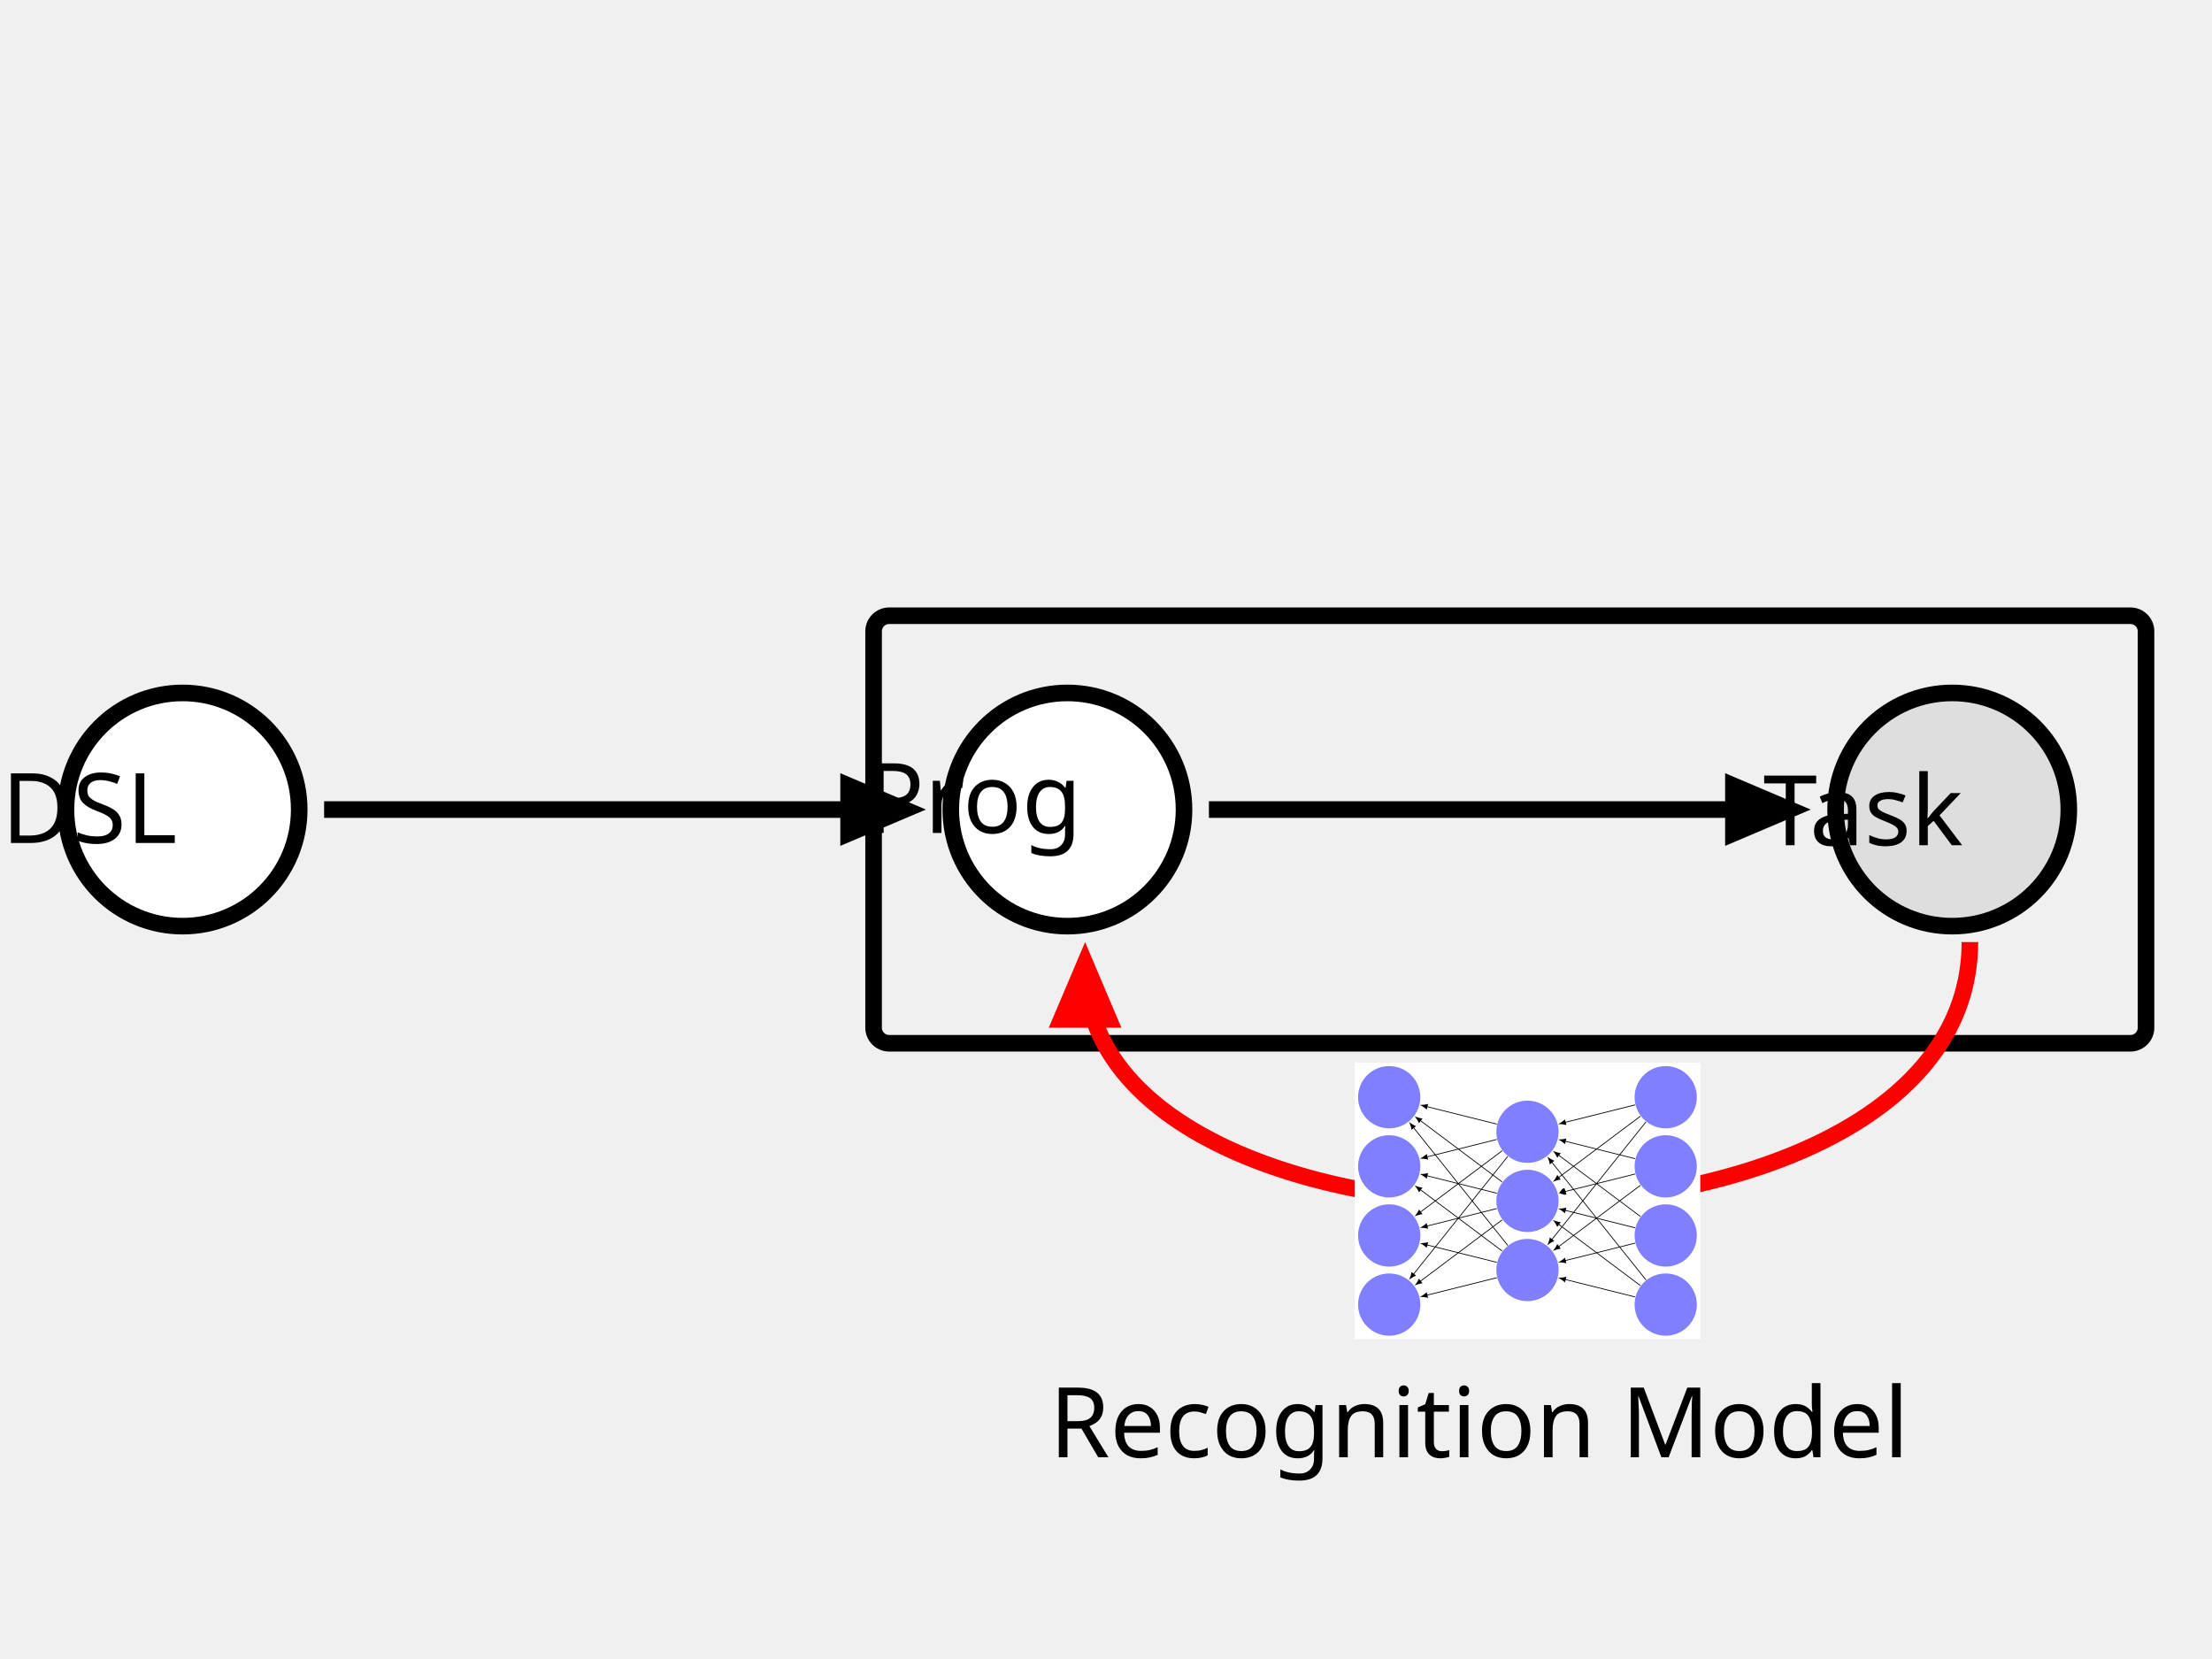
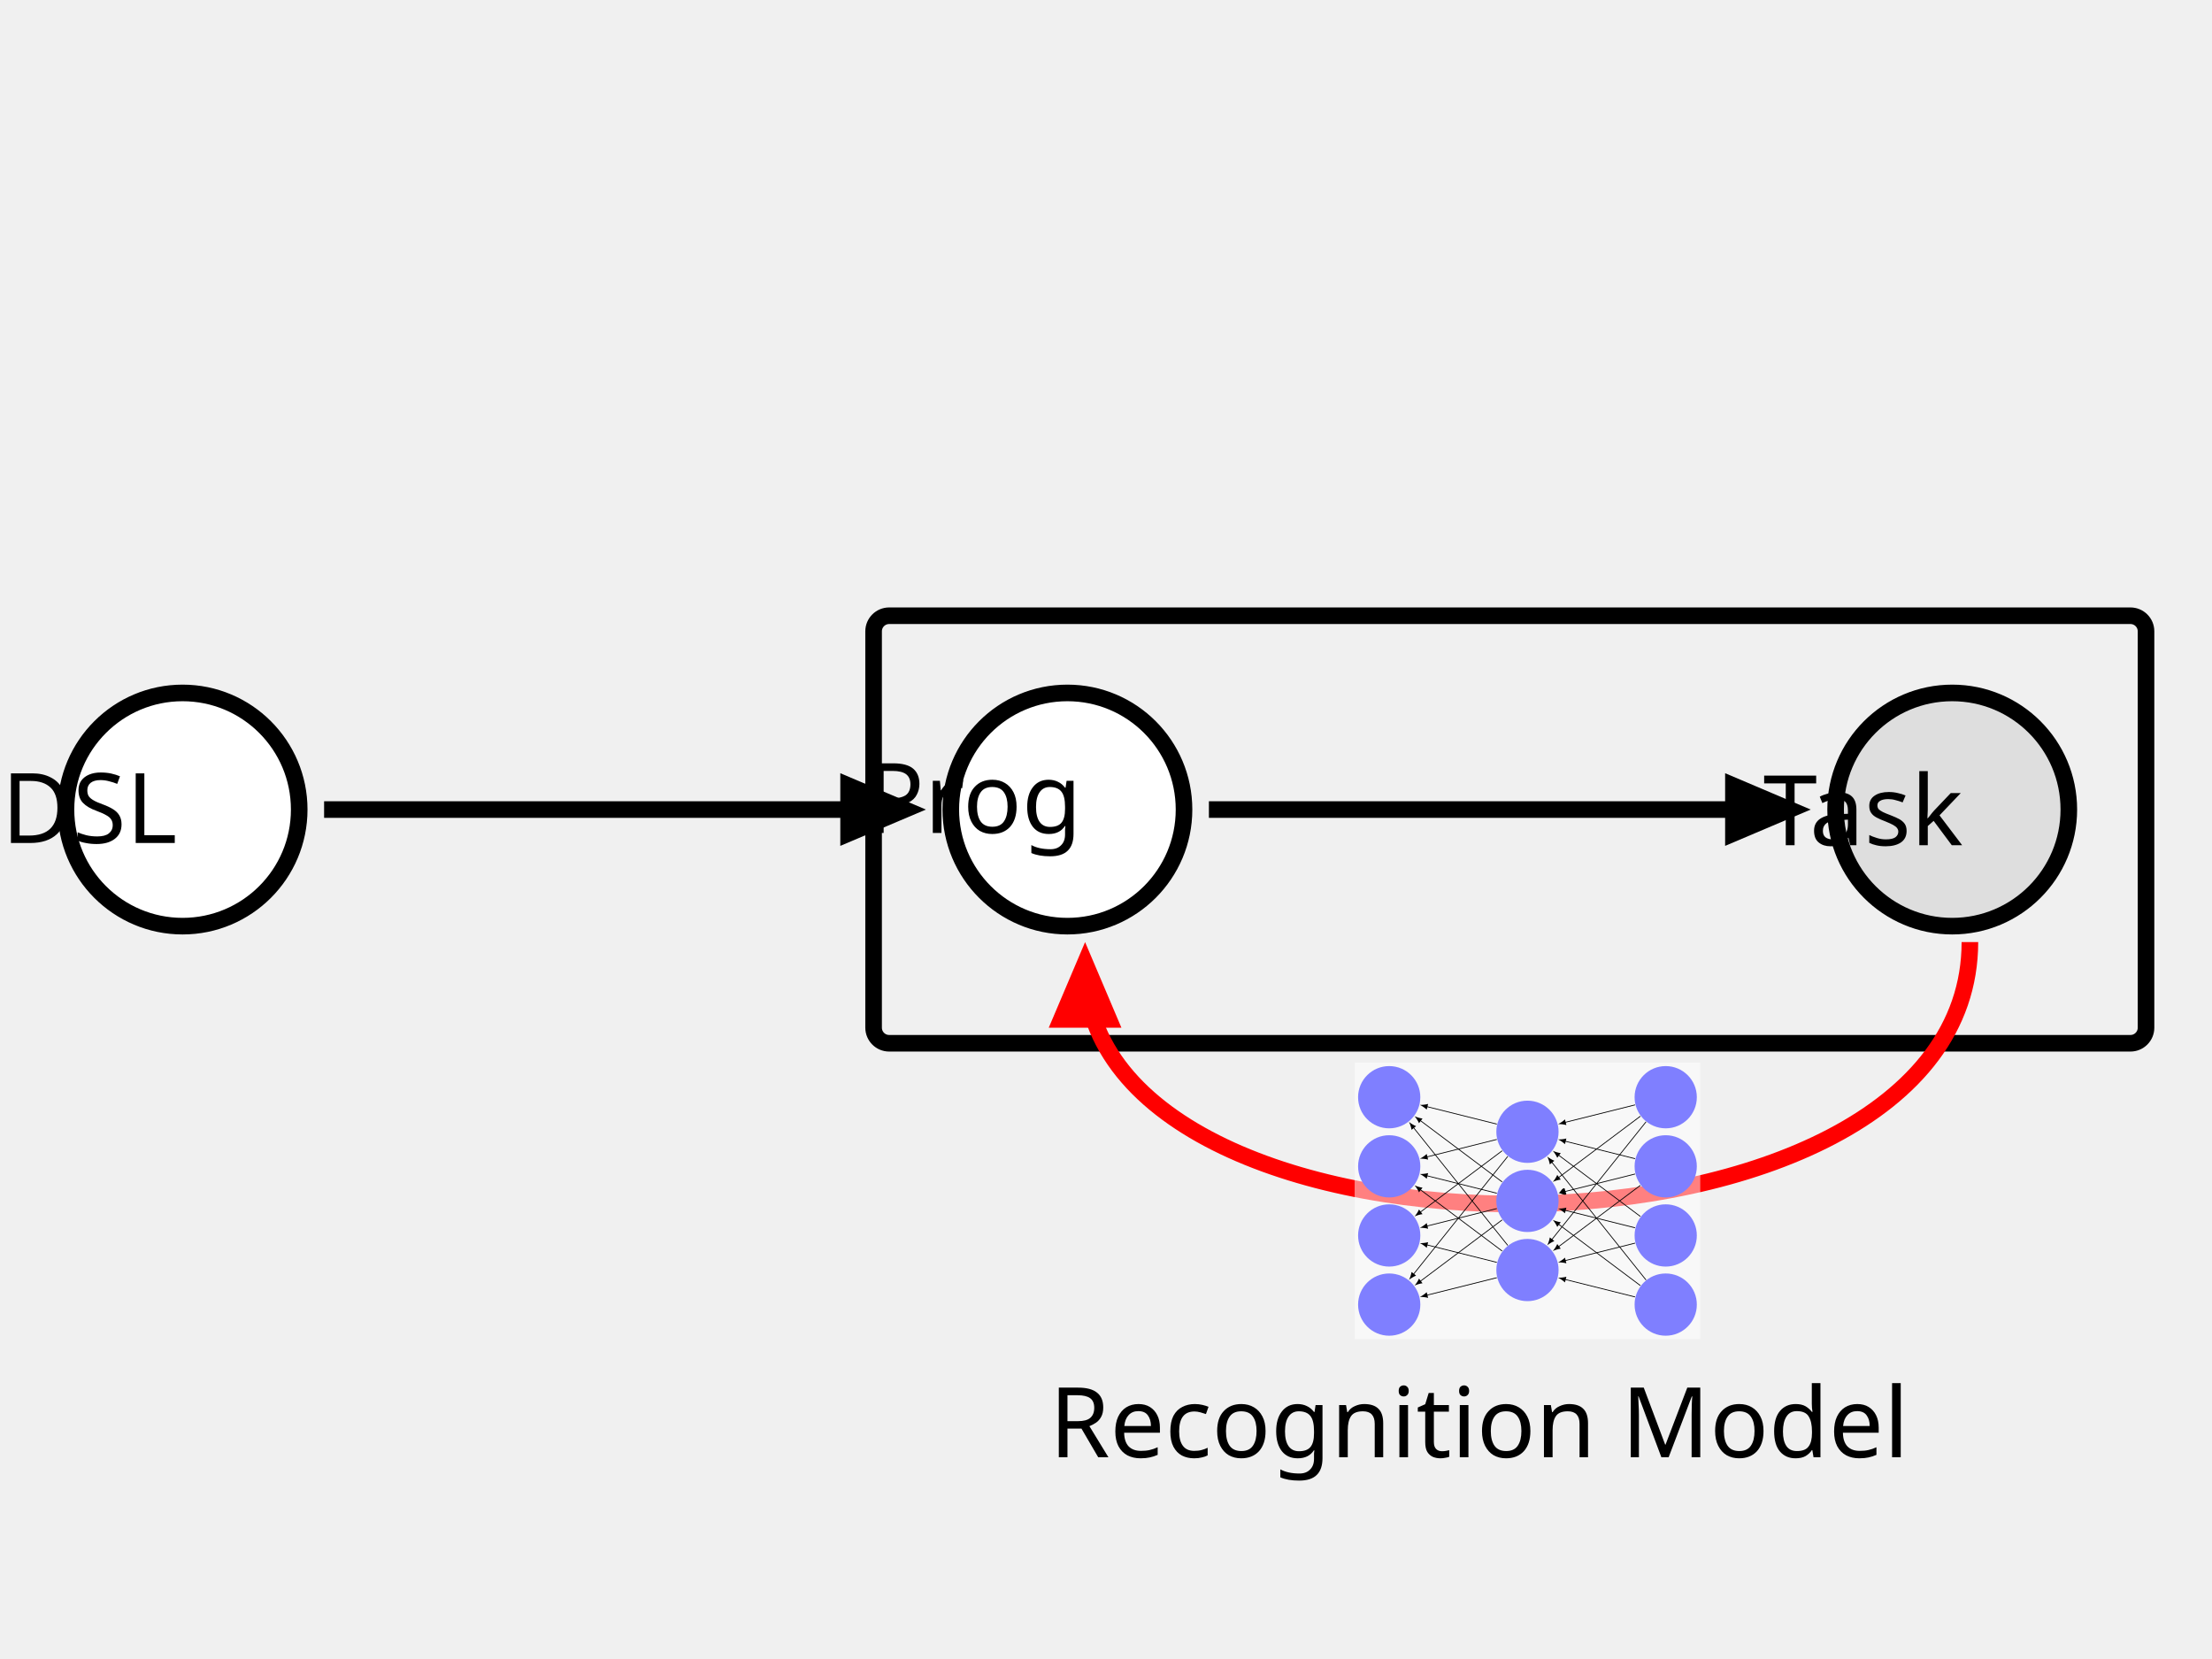
<svg xmlns="http://www.w3.org/2000/svg" width="200mm" height="150mm" viewBox="0 0 200 150" version="1.1" id="svg22199">
  <defs id="defs22193" />
  <g id="layer1" transform="translate(-10.29281,65.5964)">
    <g id="g22506" transform="translate(5.215413,-28.11088)">
      <path style="fill:#ffffff;fill-opacity:1;fill-rule:nonzero;stroke:#000000;stroke-width:1.5;stroke-linecap:butt;stroke-linejoin:miter;stroke-miterlimit:10;stroke-opacity:1" d="m 32.131,35.711 c 0,-5.824 -4.721,-10.545 -10.545,-10.545 -5.822,0 -10.543,4.721 -10.543,10.545 0,5.822 4.721,10.543 10.543,10.543 5.824,0 10.545,-4.721 10.545,-10.543 z m 0,0" id="path6016" />
      <path style="fill:#ffffff;fill-opacity:1;fill-rule:nonzero;stroke:#000000;stroke-width:1.5;stroke-linecap:butt;stroke-linejoin:miter;stroke-miterlimit:10;stroke-opacity:1" d="m 112.132,35.711 c 0,-5.824 -4.72,-10.545 -10.543,-10.545 -5.824,0 -10.545,4.721 -10.545,10.545 0,5.822 4.721,10.543 10.545,10.543 5.824,0 10.543,-4.721 10.543,-10.543 z m 0,0" id="path6022" />
      <path style="fill:#dedede;fill-opacity:1;fill-rule:nonzero;stroke:#000000;stroke-width:1.5;stroke-linecap:butt;stroke-linejoin:miter;stroke-miterlimit:10;stroke-opacity:1" d="m 192.132,35.711 c 0,-5.824 -4.72,-10.545 -10.543,-10.545 -5.824,0 -10.543,4.721 -10.543,10.545 0,5.822 4.72,10.543 10.543,10.543 5.824,0 10.543,-4.721 10.543,-10.543 z m 0,0" id="path6032" />
      <path style="fill:none;stroke:#000000;stroke-width:1.5;stroke-linecap:butt;stroke-linejoin:miter;stroke-miterlimit:10;stroke-opacity:1" d="M 197.706,18.187 H 85.471 c -0.776,0 -1.406,0.63 -1.406,1.406 v 35.843 c 0,0.776 0.63,1.406 1.406,1.406 H 197.706 c 0.776,0 1.406,-0.63 1.406,-1.406 V 19.593 c 0,-0.776 -0.63,-1.406 -1.406,-1.406 z m 0,0" id="path6042" />
      <path style="fill:none;stroke:#000000;stroke-width:1.5;stroke-linecap:butt;stroke-linejoin:miter;stroke-miterlimit:10;stroke-opacity:1" d="M 34.381,35.711 H 86.598" id="path6048" />
      <path style="fill:#000000;fill-opacity:1;fill-rule:nonzero;stroke:#000000;stroke-width:1.5;stroke-linecap:butt;stroke-linejoin:miter;stroke-miterlimit:10;stroke-opacity:1" d="m 81.804,33.558 5.07,2.153 -5.07,2.151 z m 0,0" id="path6050" />
      <path style="fill:none;stroke:#000000;stroke-width:1.5;stroke-linecap:butt;stroke-linejoin:miter;stroke-miterlimit:10;stroke-opacity:1" d="m 114.382,35.711 h 52.218" id="path6052" />
      <path style="fill:#000000;fill-opacity:1;fill-rule:nonzero;stroke:#000000;stroke-width:1.5;stroke-linecap:butt;stroke-linejoin:miter;stroke-miterlimit:10;stroke-opacity:1" d="m 161.806,33.558 5.07,2.153 -5.07,2.151 z m 0,0" id="path6054" />
      <text id="text22405" y="38.731" x="21.184" style="font-style:normal;font-variant:normal;font-weight:300;font-stretch:normal;font-size:8.819px;line-height:75%;font-family:'Fira Sans';-inkscape-font-specification:'Fira Sans, Light';font-variant-ligatures:normal;font-variant-caps:normal;font-variant-numeric:normal;font-feature-settings:normal;text-align:center;letter-spacing:0px;word-spacing:0px;writing-mode:lr-tb;text-anchor:middle;fill:#000000;fill-opacity:1;stroke:none;stroke-width:0.265px;stroke-linecap:butt;stroke-linejoin:miter;stroke-opacity:1" xml:space="preserve">
        <tspan style="font-style:normal;font-variant:normal;font-weight:300;font-stretch:normal;font-size:8.819px;font-family:'Fira Sans';-inkscape-font-specification:'Fira Sans, Light';font-variant-ligatures:normal;font-variant-caps:normal;font-variant-numeric:normal;font-feature-settings:normal;text-align:center;writing-mode:lr-tb;text-anchor:middle;stroke-width:0.265px" y="38.731" x="21.184" id="tspan22403">DSL</tspan>
      </text>
      <text xml:space="preserve" style="font-style:normal;font-variant:normal;font-weight:300;font-stretch:normal;font-size:8.819px;line-height:75%;font-family:'Fira Sans';-inkscape-font-specification:'Fira Sans, Light';font-variant-ligatures:normal;font-variant-caps:normal;font-variant-numeric:normal;font-feature-settings:normal;text-align:center;letter-spacing:0px;word-spacing:0px;writing-mode:lr-tb;text-anchor:middle;fill:#000000;fill-opacity:1;stroke:none;stroke-width:0.265px;stroke-linecap:butt;stroke-linejoin:miter;stroke-opacity:1" x="101.137" y="37.827" id="text22409">
        <tspan id="tspan22407" x="101.137" y="37.827" style="font-style:normal;font-variant:normal;font-weight:300;font-stretch:normal;font-size:8.819px;font-family:'Fira Sans';-inkscape-font-specification:'Fira Sans, Light';font-variant-ligatures:normal;font-variant-caps:normal;font-variant-numeric:normal;font-feature-settings:normal;text-align:center;writing-mode:lr-tb;text-anchor:middle;stroke-width:0.265px">Prog</tspan>
      </text>
      <text id="text22413" y="38.938" x="181.559" style="font-style:normal;font-variant:normal;font-weight:300;font-stretch:normal;font-size:8.819px;line-height:75%;font-family:'Fira Sans';-inkscape-font-specification:'Fira Sans, Light';font-variant-ligatures:normal;font-variant-caps:normal;font-variant-numeric:normal;font-feature-settings:normal;text-align:center;letter-spacing:0px;word-spacing:0px;writing-mode:lr-tb;text-anchor:middle;fill:#000000;fill-opacity:1;stroke:none;stroke-width:0.265px;stroke-linecap:butt;stroke-linejoin:miter;stroke-opacity:1" xml:space="preserve">
        <tspan style="font-style:normal;font-variant:normal;font-weight:300;font-stretch:normal;font-size:8.819px;font-family:'Fira Sans';-inkscape-font-specification:'Fira Sans, Light';font-variant-ligatures:normal;font-variant-caps:normal;font-variant-numeric:normal;font-feature-settings:normal;text-align:center;writing-mode:lr-tb;text-anchor:middle;stroke-width:0.265px" y="38.938" x="181.559" id="tspan22411">Task</tspan>
      </text>
    </g>
    <path id="path6044" d="m 188.403,19.585 c 0,31.197 -80.001,31.197 -80.001,2.195" style="fill:none;stroke:#ff0000;stroke-width:1.5;stroke-linecap:butt;stroke-linejoin:miter;stroke-miterlimit:10;stroke-opacity:1" />
    <path id="path6046" d="m 106.25,26.574 2.152,-5.07 2.151,5.07 z m 0,0" style="fill:#ff0000;fill-opacity:1;fill-rule:nonzero;stroke:#ff0000;stroke-width:1.5;stroke-linecap:butt;stroke-linejoin:miter;stroke-miterlimit:10;stroke-opacity:1" />
-     <path id="path6056" d="m 132.774,30.484 v 25 h 31.25 V 30.484 Z m 0,0" style="fill:#ffffff;fill-opacity:1;fill-rule:nonzero;stroke:none;stroke-width:0.353" />
+     <path id="path6056" d="m 132.774,30.484 v 25 h 31.25 V 30.484 Z m 0,0" style="fill:#ffffff;fill-opacity:0.502;fill-rule:nonzero;stroke:none;stroke-width:0.353" />
    <path id="path6058" d="m 138.712,33.609 c 0,-1.554 -1.26,-2.814 -2.813,-2.814 -1.554,0 -2.814,1.26 -2.814,2.814 0,1.554 1.26,2.814 2.814,2.814 1.553,0 2.813,-1.26 2.813,-2.814 z m 0,0" style="fill:#7f7fff;fill-opacity:1;fill-rule:nonzero;stroke:none;stroke-width:0.353" />
    <path id="path6060" d="m 158.086,39.859 c 0,-1.553 1.26,-2.813 2.813,-2.813 1.554,0 2.814,1.26 2.814,2.813 0,1.554 -1.26,2.814 -2.814,2.814 -1.553,0 -2.813,-1.26 -2.813,-2.814 z m 0,0" style="fill:#7f7fff;fill-opacity:1;fill-rule:nonzero;stroke:none;stroke-width:0.353" />
    <path id="path6062" d="m 158.086,46.109 c 0,-1.554 1.26,-2.814 2.813,-2.814 1.554,0 2.814,1.26 2.814,2.814 0,1.554 -1.26,2.814 -2.814,2.814 -1.553,0 -2.813,-1.26 -2.813,-2.814 z m 0,0" style="fill:#7f7fff;fill-opacity:1;fill-rule:nonzero;stroke:none;stroke-width:0.353" />
    <path id="path6064" d="m 158.086,52.359 c 0,-1.553 1.26,-2.813 2.813,-2.813 1.554,0 2.814,1.26 2.814,2.813 0,1.554 -1.26,2.814 -2.814,2.814 -1.553,0 -2.813,-1.26 -2.813,-2.814 z m 0,0" style="fill:#7f7fff;fill-opacity:1;fill-rule:nonzero;stroke:none;stroke-width:0.353" />
    <path id="path6066" d="m 145.586,36.735 c 0,-1.554 1.26,-2.814 2.813,-2.814 1.554,0 2.814,1.26 2.814,2.814 0,1.553 -1.26,2.813 -2.814,2.813 -1.553,0 -2.813,-1.26 -2.813,-2.813 z m 0,0" style="fill:#7f7fff;fill-opacity:1;fill-rule:nonzero;stroke:none;stroke-width:0.353" />
    <path id="path6068" d="m 145.586,42.984 c 0,-1.554 1.26,-2.814 2.813,-2.814 1.554,0 2.814,1.26 2.814,2.814 0,1.554 -1.26,2.814 -2.814,2.814 -1.553,0 -2.813,-1.26 -2.813,-2.814 z m 0,0" style="fill:#7f7fff;fill-opacity:1;fill-rule:nonzero;stroke:none;stroke-width:0.353" />
    <path id="path6070" d="m 145.586,49.235 c 0,-1.554 1.26,-2.814 2.813,-2.814 1.554,0 2.814,1.26 2.814,2.814 0,1.553 -1.26,2.813 -2.814,2.813 -1.553,0 -2.813,-1.26 -2.813,-2.813 z m 0,0" style="fill:#7f7fff;fill-opacity:1;fill-rule:nonzero;stroke:none;stroke-width:0.353" />
    <path id="path6072" d="m 163.713,33.609 c 0,-1.554 -1.26,-2.814 -2.813,-2.814 -1.554,0 -2.814,1.26 -2.814,2.814 0,1.554 1.26,2.814 2.814,2.814 1.553,0 2.813,-1.26 2.813,-2.814 z m 0,0" style="fill:#7f7fff;fill-opacity:1;fill-rule:nonzero;stroke:none;stroke-width:0.353" />
    <path id="path6074" d="m 133.086,39.859 c 0,-1.553 1.26,-2.813 2.813,-2.813 1.554,0 2.814,1.26 2.814,2.813 0,1.554 -1.26,2.814 -2.814,2.814 -1.553,0 -2.813,-1.26 -2.813,-2.814 z m 0,0" style="fill:#7f7fff;fill-opacity:1;fill-rule:nonzero;stroke:none;stroke-width:0.353" />
    <path id="path6076" d="m 133.086,46.109 c 0,-1.554 1.26,-2.814 2.813,-2.814 1.554,0 2.814,1.26 2.814,2.814 0,1.554 -1.26,2.814 -2.814,2.814 -1.553,0 -2.813,-1.26 -2.813,-2.814 z m 0,0" style="fill:#7f7fff;fill-opacity:1;fill-rule:nonzero;stroke:none;stroke-width:0.353" />
    <path id="path6078" d="m 133.086,52.359 c 0,-1.553 1.26,-2.813 2.813,-2.813 1.554,0 2.814,1.26 2.814,2.813 0,1.554 -1.26,2.814 -2.814,2.814 -1.553,0 -2.813,-1.26 -2.813,-2.814 z m 0,0" style="fill:#7f7fff;fill-opacity:1;fill-rule:nonzero;stroke:none;stroke-width:0.353" />
    <path id="path6080" d="m 158.129,34.302 -6.344,1.586" style="fill:none;stroke:#000000;stroke-width:0.07;stroke-linecap:butt;stroke-linejoin:miter;stroke-miterlimit:10;stroke-opacity:1" />
    <path id="path6082" d="m 151.17,36.041 c 0.174,-0.08 0.444,-0.256 0.619,-0.427 l 0.128,0.513 c -0.234,-0.068 -0.557,-0.096 -0.747,-0.085" style="fill:#000000;fill-opacity:1;fill-rule:nonzero;stroke:none;stroke-width:0.353" />
    <path id="path6084" d="m 158.61,35.326 -7.415,5.56" style="fill:none;stroke:#000000;stroke-width:0.07;stroke-linecap:butt;stroke-linejoin:miter;stroke-miterlimit:10;stroke-opacity:1" />
    <path id="path6086" d="m 150.689,41.267 c 0.13,-0.141 0.31,-0.408 0.405,-0.633 l 0.316,0.422 c -0.243,0.028 -0.55,0.127 -0.721,0.211" style="fill:#000000;fill-opacity:1;fill-rule:nonzero;stroke:none;stroke-width:0.353" />
    <path id="path6088" d="m 159.12,35.833 -8.537,10.672" style="fill:none;stroke:#000000;stroke-width:0.07;stroke-linecap:butt;stroke-linejoin:miter;stroke-miterlimit:10;stroke-opacity:1" />
    <path id="path6090" d="m 150.187,46.998 c 0.09,-0.168 0.198,-0.471 0.233,-0.712 l 0.412,0.329 c -0.227,0.087 -0.5,0.259 -0.645,0.383" style="fill:#000000;fill-opacity:1;fill-rule:nonzero;stroke:none;stroke-width:0.353" />
    <path id="path6092" d="m 158.129,39.167 -6.344,-1.586" style="fill:none;stroke:#000000;stroke-width:0.07;stroke-linecap:butt;stroke-linejoin:miter;stroke-miterlimit:10;stroke-opacity:1" />
    <path id="path6094" d="m 151.17,37.426 c 0.19,0.011 0.513,-0.017 0.747,-0.085 l -0.128,0.513 c -0.175,-0.171 -0.445,-0.347 -0.619,-0.427" style="fill:#000000;fill-opacity:1;fill-rule:nonzero;stroke:none;stroke-width:0.353" />
    <path id="path6096" d="m 158.129,40.552 -6.344,1.586" style="fill:none;stroke:#000000;stroke-width:0.07;stroke-linecap:butt;stroke-linejoin:miter;stroke-miterlimit:10;stroke-opacity:1" />
    <path id="path6098" d="m 151.17,42.292 c 0.174,-0.08 0.572,0.256 0.747,0.085 l -0.165,-0.529 c -0.234,-0.069 -0.391,0.431 -0.582,0.444" style="fill:#000000;fill-opacity:1;fill-rule:nonzero;stroke:none;stroke-width:0.353" />
    <path id="path6100" d="m 158.61,41.577 -7.415,5.56" style="fill:none;stroke:#000000;stroke-width:0.07;stroke-linecap:butt;stroke-linejoin:miter;stroke-miterlimit:10;stroke-opacity:1" />
    <path id="path6102" d="m 150.689,47.516 c 0.13,-0.141 0.31,-0.408 0.405,-0.633 l 0.316,0.422 c -0.243,0.029 -0.55,0.127 -0.721,0.211" style="fill:#000000;fill-opacity:1;fill-rule:nonzero;stroke:none;stroke-width:0.353" />
    <path id="path6104" d="M 158.61,44.392 151.195,38.831" style="fill:none;stroke:#000000;stroke-width:0.07;stroke-linecap:butt;stroke-linejoin:miter;stroke-miterlimit:10;stroke-opacity:1" />
    <path id="path6106" d="m 150.689,38.452 c 0.171,0.084 0.478,0.183 0.721,0.211 l -0.316,0.422 c -0.095,-0.225 -0.276,-0.492 -0.405,-0.633" style="fill:#000000;fill-opacity:1;fill-rule:nonzero;stroke:none;stroke-width:0.353" />
    <path id="path6108" d="m 158.129,45.416 -6.344,-1.586" style="fill:none;stroke:#000000;stroke-width:0.07;stroke-linecap:butt;stroke-linejoin:miter;stroke-miterlimit:10;stroke-opacity:1" />
    <path id="path6110" d="m 151.17,43.677 c 0.19,0.011 0.513,-0.018 0.747,-0.085 l -0.128,0.513 c -0.175,-0.171 -0.445,-0.347 -0.619,-0.427" style="fill:#000000;fill-opacity:1;fill-rule:nonzero;stroke:none;stroke-width:0.353" />
    <path id="path6112" d="m 158.129,46.801 -6.344,1.587" style="fill:none;stroke:#000000;stroke-width:0.07;stroke-linecap:butt;stroke-linejoin:miter;stroke-miterlimit:10;stroke-opacity:1" />
    <path id="path6114" d="m 151.17,48.542 c 0.174,-0.08 0.444,-0.256 0.619,-0.427 l 0.128,0.513 c -0.234,-0.068 -0.557,-0.096 -0.747,-0.085" style="fill:#000000;fill-opacity:1;fill-rule:nonzero;stroke:none;stroke-width:0.353" />
    <path id="path6116" d="M 159.12,50.135 150.583,39.463" style="fill:none;stroke:#000000;stroke-width:0.07;stroke-linecap:butt;stroke-linejoin:miter;stroke-miterlimit:10;stroke-opacity:1" />
    <path id="path6118" d="m 150.187,38.97 c 0.145,0.124 0.418,0.296 0.645,0.384 l -0.412,0.329 c -0.035,-0.243 -0.143,-0.546 -0.233,-0.714" style="fill:#000000;fill-opacity:1;fill-rule:nonzero;stroke:none;stroke-width:0.353" />
    <path id="path6120" d="m 158.61,50.642 -7.415,-5.56" style="fill:none;stroke:#000000;stroke-width:0.07;stroke-linecap:butt;stroke-linejoin:miter;stroke-miterlimit:10;stroke-opacity:1" />
    <path id="path6122" d="m 150.689,44.701 c 0.171,0.085 0.478,0.183 0.721,0.212 l -0.316,0.422 c -0.095,-0.226 -0.276,-0.492 -0.405,-0.634" style="fill:#000000;fill-opacity:1;fill-rule:nonzero;stroke:none;stroke-width:0.353" />
    <path id="path6124" d="m 158.129,51.667 -6.344,-1.586" style="fill:none;stroke:#000000;stroke-width:0.07;stroke-linecap:butt;stroke-linejoin:miter;stroke-miterlimit:10;stroke-opacity:1" />
    <path id="path6126" d="m 151.17,49.927 c 0.19,0.011 0.513,-0.017 0.747,-0.085 l -0.128,0.513 c -0.175,-0.171 -0.445,-0.347 -0.619,-0.427" style="fill:#000000;fill-opacity:1;fill-rule:nonzero;stroke:none;stroke-width:0.353" />
    <path id="path6128" d="m 145.629,36.041 -6.344,-1.586" style="fill:none;stroke:#000000;stroke-width:0.07;stroke-linecap:butt;stroke-linejoin:miter;stroke-miterlimit:10;stroke-opacity:1" />
    <path id="path6130" d="m 138.67,34.301 c 0.19,0.012 0.513,-0.017 0.747,-0.085 l -0.128,0.513 c -0.175,-0.171 -0.445,-0.347 -0.619,-0.427" style="fill:#000000;fill-opacity:1;fill-rule:nonzero;stroke:none;stroke-width:0.353" />
    <path id="path6132" d="m 145.629,37.426 -6.344,1.586" style="fill:none;stroke:#000000;stroke-width:0.07;stroke-linecap:butt;stroke-linejoin:miter;stroke-miterlimit:10;stroke-opacity:1" />
    <path id="path6134" d="m 138.67,39.167 c 0.174,-0.08 0.444,-0.256 0.619,-0.427 l 0.128,0.513 c -0.234,-0.069 -0.557,-0.096 -0.747,-0.085" style="fill:#000000;fill-opacity:1;fill-rule:nonzero;stroke:none;stroke-width:0.353" />
    <path id="path6136" d="m 146.11,38.452 -7.414,5.56" style="fill:none;stroke:#000000;stroke-width:0.07;stroke-linecap:butt;stroke-linejoin:miter;stroke-miterlimit:10;stroke-opacity:1" />
    <path id="path6138" d="m 138.189,44.392 c 0.13,-0.141 0.31,-0.408 0.405,-0.634 l 0.316,0.423 c -0.243,0.028 -0.55,0.125 -0.721,0.211" style="fill:#000000;fill-opacity:1;fill-rule:nonzero;stroke:none;stroke-width:0.353" />
    <path id="path6140" d="m 146.619,38.959 -8.537,10.672" style="fill:none;stroke:#000000;stroke-width:0.07;stroke-linecap:butt;stroke-linejoin:miter;stroke-miterlimit:10;stroke-opacity:1" />
    <path id="path6142" d="m 137.687,50.124 c 0.09,-0.168 0.198,-0.471 0.233,-0.714 l 0.412,0.329 c -0.227,0.088 -0.5,0.26 -0.645,0.384" style="fill:#000000;fill-opacity:1;fill-rule:nonzero;stroke:none;stroke-width:0.353" />
    <path id="path6144" d="m 146.11,41.267 -7.414,-5.56" style="fill:none;stroke:#000000;stroke-width:0.07;stroke-linecap:butt;stroke-linejoin:miter;stroke-miterlimit:10;stroke-opacity:1" />
    <path id="path6146" d="m 138.189,35.326 c 0.171,0.084 0.478,0.183 0.721,0.211 l -0.316,0.422 c -0.095,-0.225 -0.276,-0.492 -0.405,-0.633" style="fill:#000000;fill-opacity:1;fill-rule:nonzero;stroke:none;stroke-width:0.353" />
    <path id="path6148" d="m 145.629,42.292 -6.344,-1.586" style="fill:none;stroke:#000000;stroke-width:0.07;stroke-linecap:butt;stroke-linejoin:miter;stroke-miterlimit:10;stroke-opacity:1" />
    <path id="path6150" d="m 138.67,40.552 c 0.19,0.011 0.513,-0.017 0.747,-0.085 l -0.128,0.513 c -0.175,-0.171 -0.445,-0.347 -0.619,-0.427" style="fill:#000000;fill-opacity:1;fill-rule:nonzero;stroke:none;stroke-width:0.353" />
    <path id="path6152" d="m 145.629,43.677 -6.344,1.586" style="fill:none;stroke:#000000;stroke-width:0.07;stroke-linecap:butt;stroke-linejoin:miter;stroke-miterlimit:10;stroke-opacity:1" />
    <path id="path6154" d="m 138.67,45.416 c 0.174,-0.079 0.444,-0.256 0.619,-0.427 l 0.128,0.513 c -0.234,-0.068 -0.557,-0.096 -0.747,-0.085" style="fill:#000000;fill-opacity:1;fill-rule:nonzero;stroke:none;stroke-width:0.353" />
    <path id="path6156" d="m 146.11,44.701 -7.414,5.562" style="fill:none;stroke:#000000;stroke-width:0.07;stroke-linecap:butt;stroke-linejoin:miter;stroke-miterlimit:10;stroke-opacity:1" />
    <path id="path6158" d="m 138.189,50.642 c 0.13,-0.141 0.31,-0.408 0.405,-0.633 l 0.316,0.422 c -0.243,0.028 -0.55,0.127 -0.721,0.211" style="fill:#000000;fill-opacity:1;fill-rule:nonzero;stroke:none;stroke-width:0.353" />
    <path id="path6160" d="m 146.619,47.009 -8.537,-10.67" style="fill:none;stroke:#000000;stroke-width:0.07;stroke-linecap:butt;stroke-linejoin:miter;stroke-miterlimit:10;stroke-opacity:1" />
    <path id="path6162" d="m 137.687,35.844 c 0.145,0.124 0.418,0.296 0.645,0.384 l -0.412,0.329 c -0.035,-0.241 -0.143,-0.546 -0.233,-0.714" style="fill:#000000;fill-opacity:1;fill-rule:nonzero;stroke:none;stroke-width:0.353" />
    <path id="path6164" d="M 146.11,47.516 138.696,41.956" style="fill:none;stroke:#000000;stroke-width:0.07;stroke-linecap:butt;stroke-linejoin:miter;stroke-miterlimit:10;stroke-opacity:1" />
    <path id="path6166" d="m 138.189,41.577 c 0.171,0.084 0.478,0.182 0.721,0.211 l -0.316,0.422 c -0.095,-0.225 -0.276,-0.492 -0.405,-0.632" style="fill:#000000;fill-opacity:1;fill-rule:nonzero;stroke:none;stroke-width:0.353" />
    <path id="path6168" d="m 145.629,48.542 -6.344,-1.586" style="fill:none;stroke:#000000;stroke-width:0.07;stroke-linecap:butt;stroke-linejoin:miter;stroke-miterlimit:10;stroke-opacity:1" />
    <path id="path6170" d="m 138.67,46.801 c 0.19,0.012 0.513,-0.017 0.747,-0.085 l -0.128,0.513 c -0.175,-0.171 -0.445,-0.347 -0.619,-0.427" style="fill:#000000;fill-opacity:1;fill-rule:nonzero;stroke:none;stroke-width:0.353" />
    <path id="path6172" d="m 145.629,49.927 -6.344,1.586" style="fill:none;stroke:#000000;stroke-width:0.07;stroke-linecap:butt;stroke-linejoin:miter;stroke-miterlimit:10;stroke-opacity:1" />
    <path id="path6174" d="m 138.67,51.667 c 0.174,-0.08 0.444,-0.256 0.619,-0.427 l 0.128,0.513 c -0.234,-0.069 -0.557,-0.096 -0.747,-0.085" style="fill:#000000;fill-opacity:1;fill-rule:nonzero;stroke:none;stroke-width:0.353" />
    <text id="text22410" y="66.164" x="149.762" style="font-style:normal;font-variant:normal;font-weight:300;font-stretch:normal;font-size:8.819px;line-height:75%;font-family:'Fira Sans';-inkscape-font-specification:'Fira Sans, Light';font-variant-ligatures:normal;font-variant-caps:normal;font-variant-numeric:normal;font-feature-settings:normal;text-align:center;letter-spacing:0px;word-spacing:0px;writing-mode:lr-tb;text-anchor:middle;fill:#000000;fill-opacity:1;stroke:none;stroke-width:0.265px;stroke-linecap:butt;stroke-linejoin:miter;stroke-opacity:1" xml:space="preserve">
      <tspan style="font-style:normal;font-variant:normal;font-weight:300;font-stretch:normal;font-size:8.819px;font-family:'Fira Sans';-inkscape-font-specification:'Fira Sans, Light';font-variant-ligatures:normal;font-variant-caps:normal;font-variant-numeric:normal;font-feature-settings:normal;text-align:center;writing-mode:lr-tb;text-anchor:middle;stroke-width:0.265px" y="66.164" x="149.762" id="tspan22412">Recognition Model</tspan>
    </text>
  </g>
</svg>
